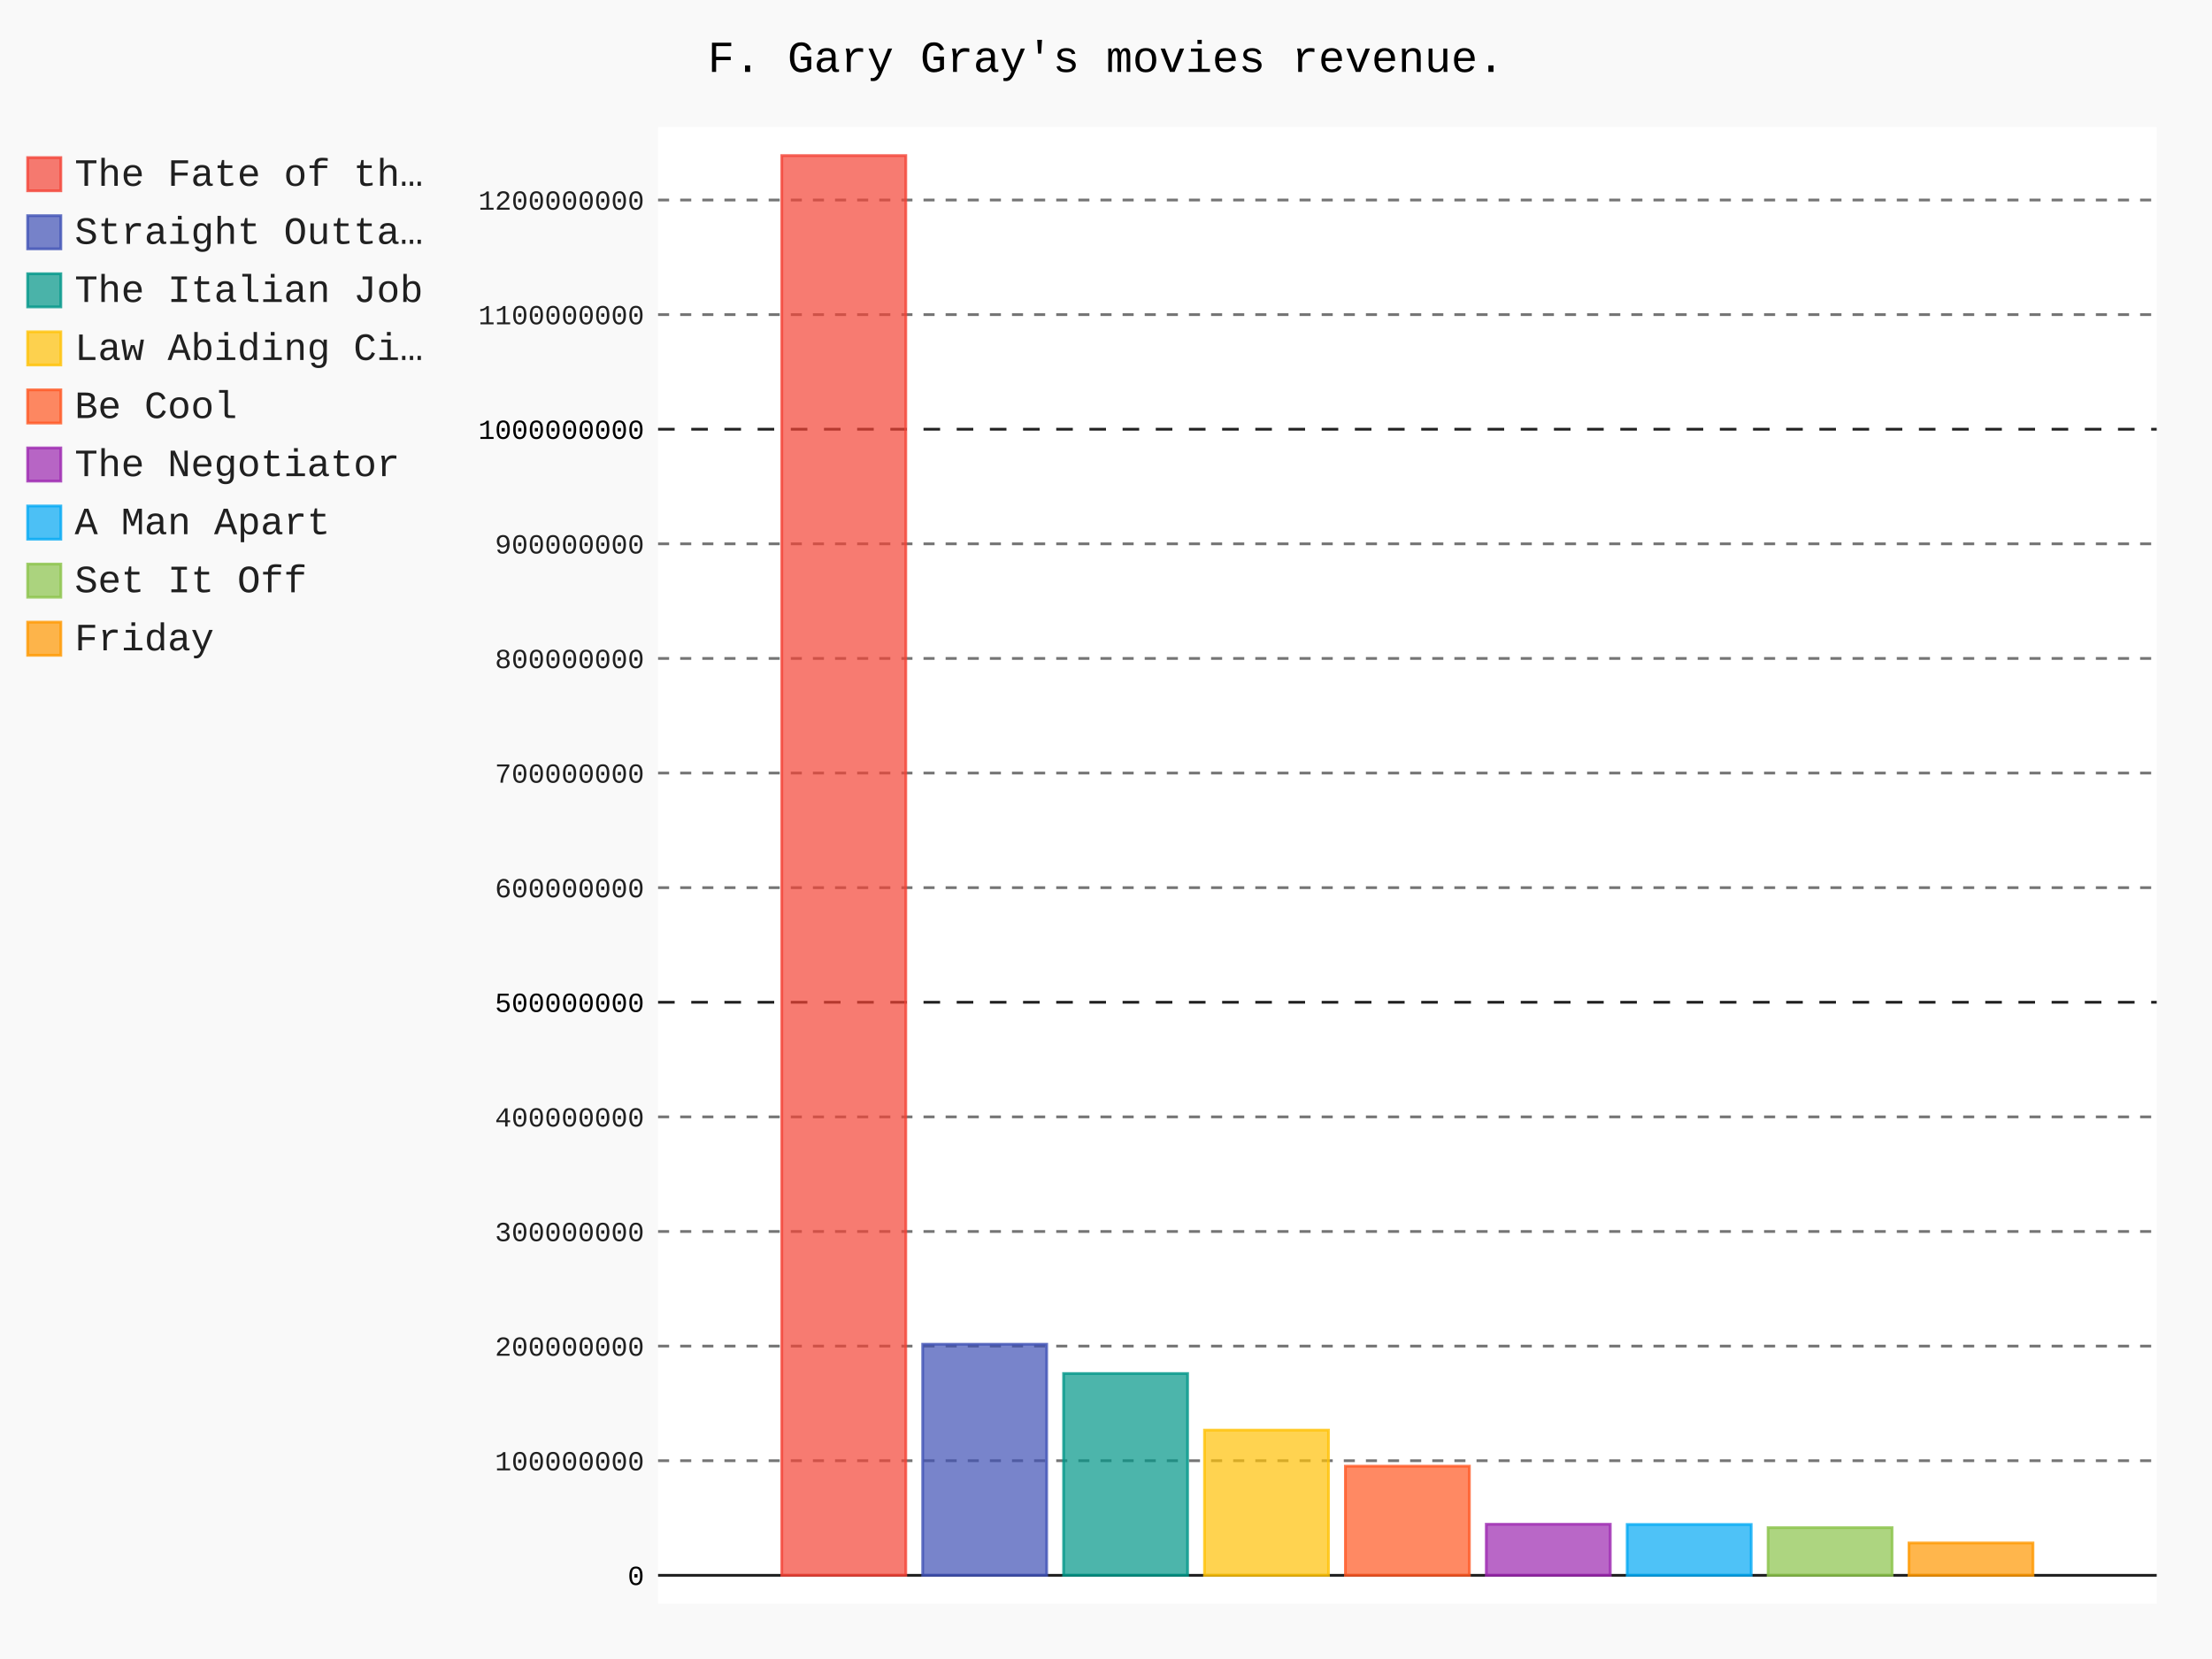
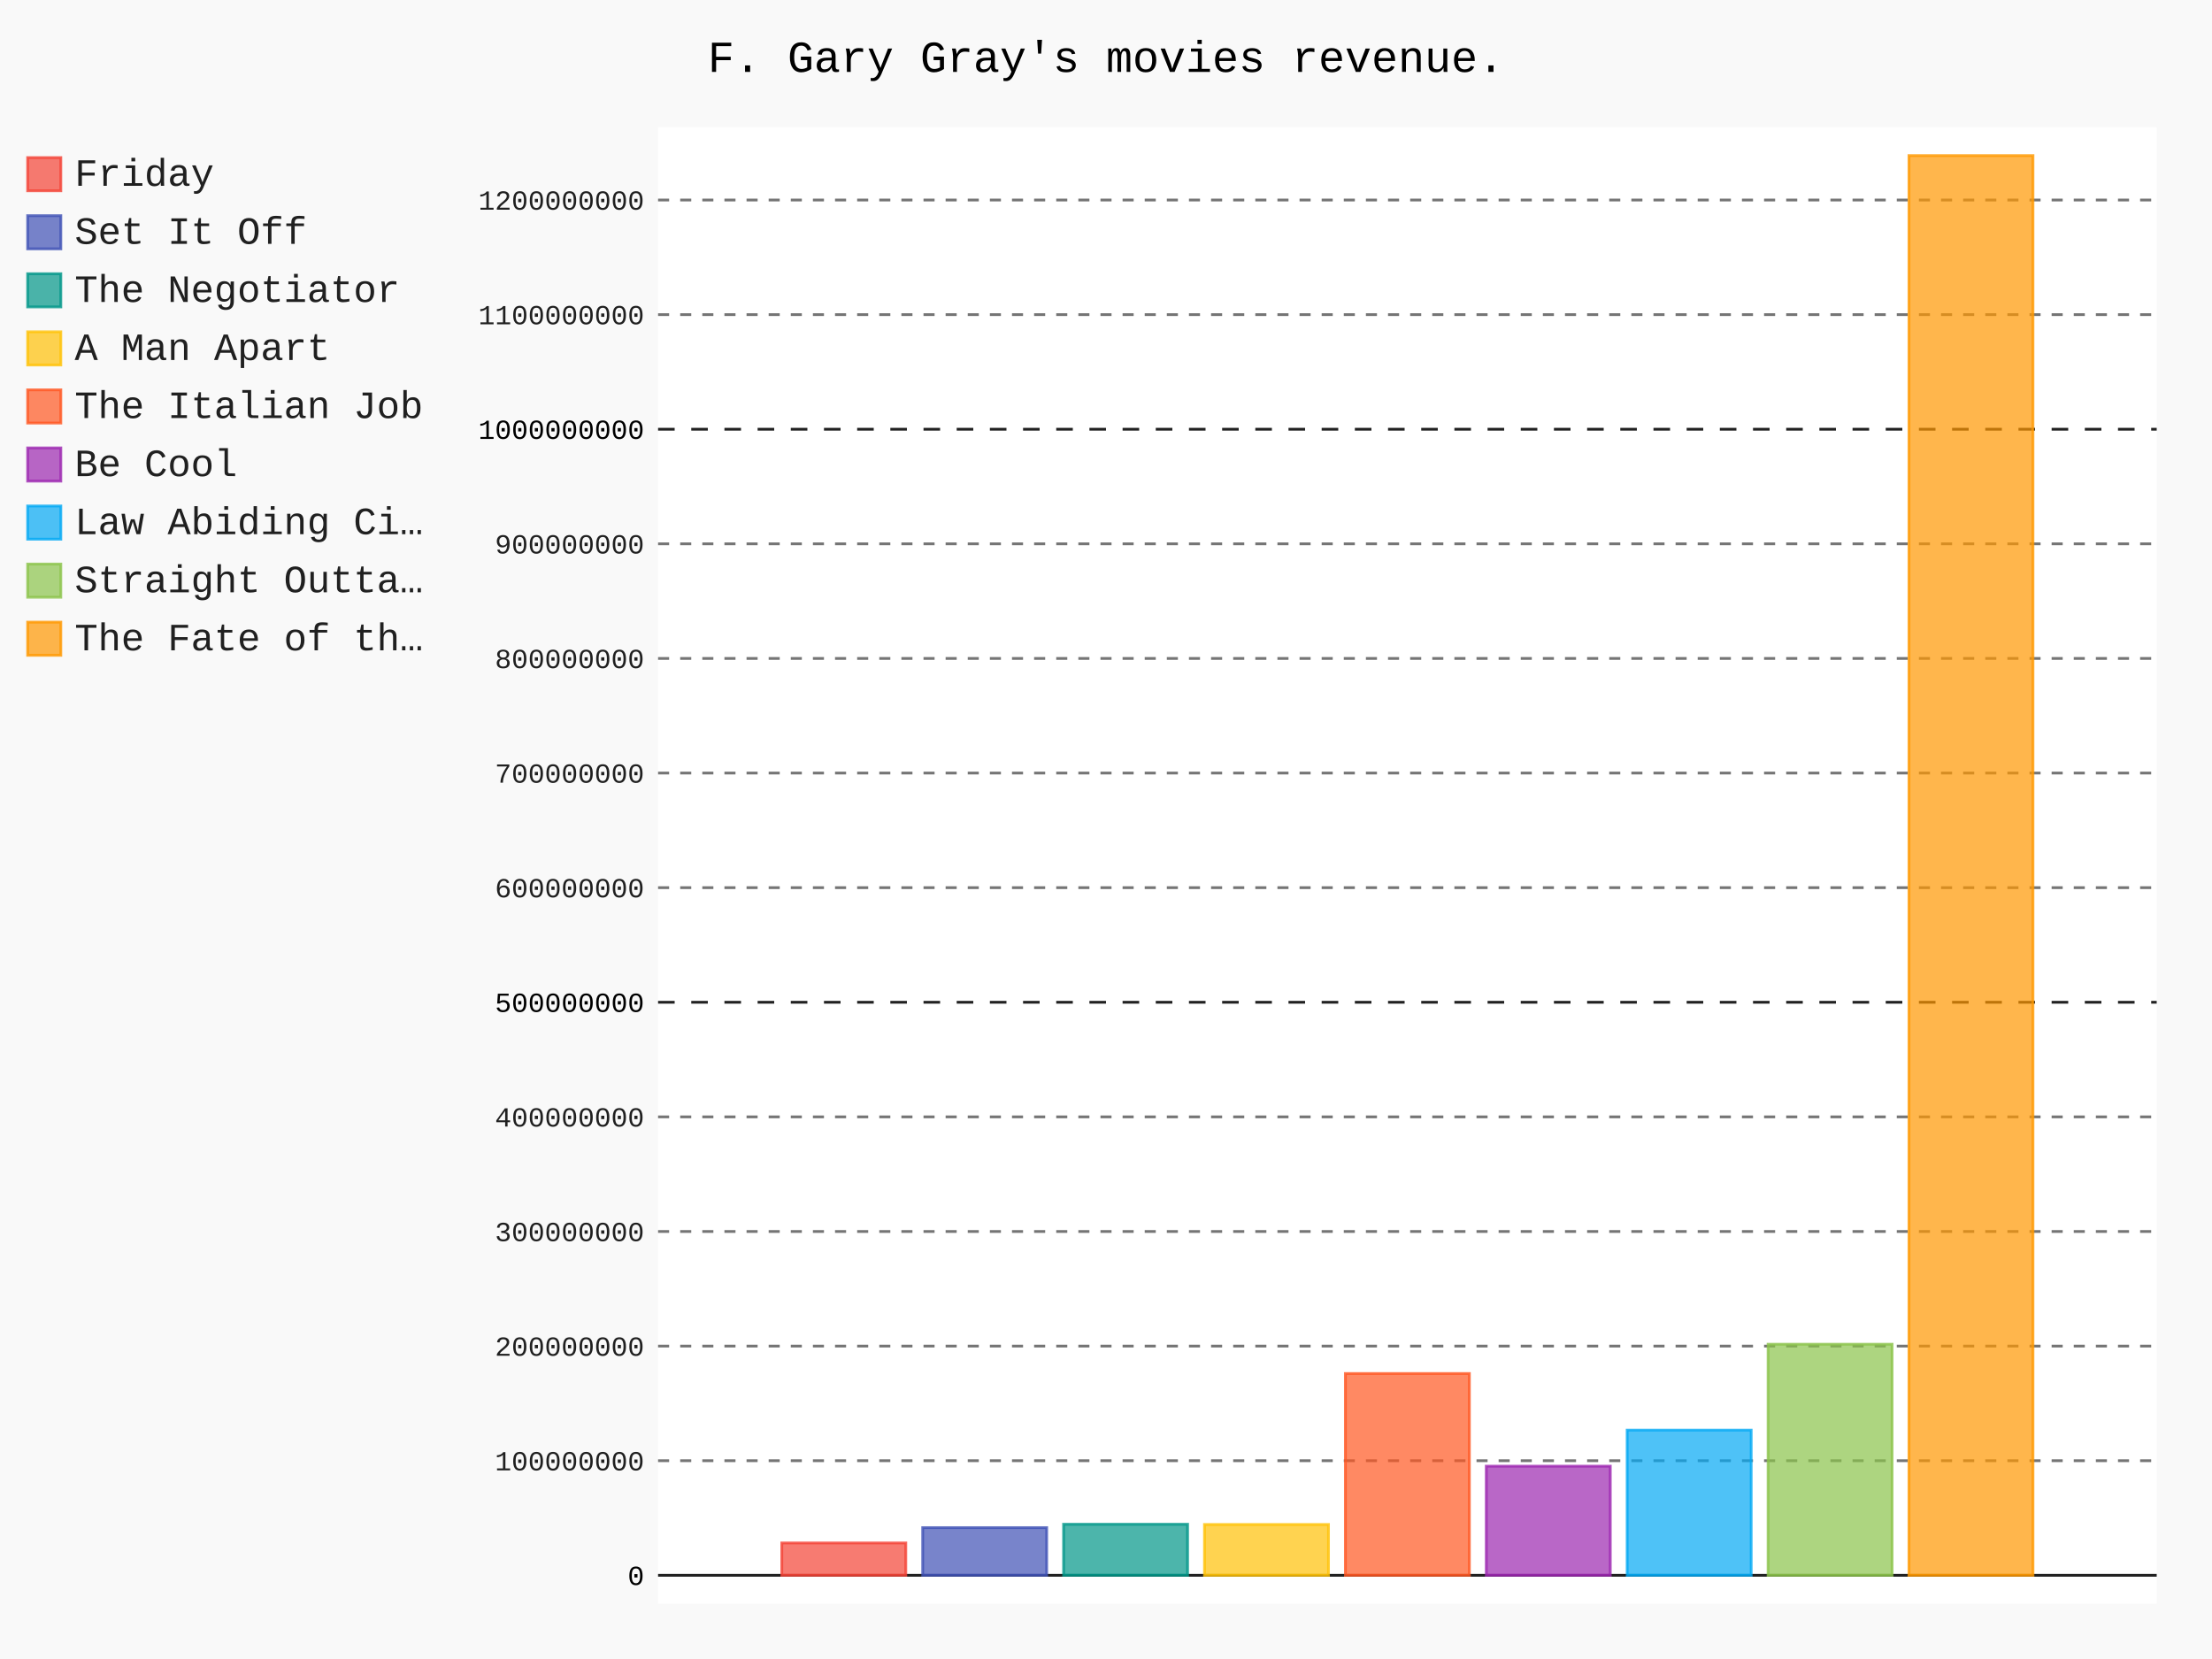
- <svg xmlns="http://www.w3.org/2000/svg" class="pygal-chart" id="chart-535153b0-6e2e-4235-b34b-133628473337" viewBox="0 0 800 600">
+ <svg xmlns="http://www.w3.org/2000/svg" class="pygal-chart" id="chart-dbe1bd88-10dd-419c-98f3-7b6c766fd2cd" viewBox="0 0 800 600">
  <defs>
-     <style type="text/css">#chart-535153b0-6e2e-4235-b34b-133628473337{-webkit-user-select:none;-webkit-font-smoothing:antialiased;font-family:Consolas,"Liberation Mono",Menlo,Courier,monospace}#chart-535153b0-6e2e-4235-b34b-133628473337 .title{font-family:Consolas,"Liberation Mono",Menlo,Courier,monospace;font-size:16px}#chart-535153b0-6e2e-4235-b34b-133628473337 .legends .legend text{font-family:Consolas,"Liberation Mono",Menlo,Courier,monospace;font-size:14px}#chart-535153b0-6e2e-4235-b34b-133628473337 .axis text{font-family:Consolas,"Liberation Mono",Menlo,Courier,monospace;font-size:10px}#chart-535153b0-6e2e-4235-b34b-133628473337 .axis text.major{font-family:Consolas,"Liberation Mono",Menlo,Courier,monospace;font-size:10px}#chart-535153b0-6e2e-4235-b34b-133628473337 .text-overlay text.value{font-family:Consolas,"Liberation Mono",Menlo,Courier,monospace;font-size:16px}#chart-535153b0-6e2e-4235-b34b-133628473337 .text-overlay text.label{font-family:Consolas,"Liberation Mono",Menlo,Courier,monospace;font-size:10px}#chart-535153b0-6e2e-4235-b34b-133628473337 .tooltip{font-family:Consolas,"Liberation Mono",Menlo,Courier,monospace;font-size:14px}#chart-535153b0-6e2e-4235-b34b-133628473337 text.no_data{font-family:Consolas,"Liberation Mono",Menlo,Courier,monospace;font-size:64px}
- #chart-535153b0-6e2e-4235-b34b-133628473337{background-color:rgba(249,249,249,1)}#chart-535153b0-6e2e-4235-b34b-133628473337 path,#chart-535153b0-6e2e-4235-b34b-133628473337 line,#chart-535153b0-6e2e-4235-b34b-133628473337 rect,#chart-535153b0-6e2e-4235-b34b-133628473337 circle{-webkit-transition:150ms;-moz-transition:150ms;transition:150ms}#chart-535153b0-6e2e-4235-b34b-133628473337 .graph &gt; .background{fill:rgba(249,249,249,1)}#chart-535153b0-6e2e-4235-b34b-133628473337 .plot &gt; .background{fill:rgba(255,255,255,1)}#chart-535153b0-6e2e-4235-b34b-133628473337 .graph{fill:rgba(0,0,0,.87)}#chart-535153b0-6e2e-4235-b34b-133628473337 text.no_data{fill:rgba(0,0,0,1)}#chart-535153b0-6e2e-4235-b34b-133628473337 .title{fill:rgba(0,0,0,1)}#chart-535153b0-6e2e-4235-b34b-133628473337 .legends .legend text{fill:rgba(0,0,0,.87)}#chart-535153b0-6e2e-4235-b34b-133628473337 .legends .legend:hover text{fill:rgba(0,0,0,1)}#chart-535153b0-6e2e-4235-b34b-133628473337 .axis .line{stroke:rgba(0,0,0,1)}#chart-535153b0-6e2e-4235-b34b-133628473337 .axis .guide.line{stroke:rgba(0,0,0,.54)}#chart-535153b0-6e2e-4235-b34b-133628473337 .axis .major.line{stroke:rgba(0,0,0,.87)}#chart-535153b0-6e2e-4235-b34b-133628473337 .axis text.major{fill:rgba(0,0,0,1)}#chart-535153b0-6e2e-4235-b34b-133628473337 .axis.y .guides:hover .guide.line,#chart-535153b0-6e2e-4235-b34b-133628473337 .line-graph .axis.x .guides:hover .guide.line,#chart-535153b0-6e2e-4235-b34b-133628473337 .stackedline-graph .axis.x .guides:hover .guide.line,#chart-535153b0-6e2e-4235-b34b-133628473337 .xy-graph .axis.x .guides:hover .guide.line{stroke:rgba(0,0,0,1)}#chart-535153b0-6e2e-4235-b34b-133628473337 .axis .guides:hover text{fill:rgba(0,0,0,1)}#chart-535153b0-6e2e-4235-b34b-133628473337 .reactive{fill-opacity:.7;stroke-opacity:.8}#chart-535153b0-6e2e-4235-b34b-133628473337 .ci{stroke:rgba(0,0,0,.87)}#chart-535153b0-6e2e-4235-b34b-133628473337 .reactive.active,#chart-535153b0-6e2e-4235-b34b-133628473337 .active .reactive{fill-opacity:.8;stroke-opacity:.9;stroke-width:4}#chart-535153b0-6e2e-4235-b34b-133628473337 .ci .reactive.active{stroke-width:1.5}#chart-535153b0-6e2e-4235-b34b-133628473337 .series text{fill:rgba(0,0,0,1)}#chart-535153b0-6e2e-4235-b34b-133628473337 .tooltip rect{fill:rgba(255,255,255,1);stroke:rgba(0,0,0,1);-webkit-transition:opacity 150ms;-moz-transition:opacity 150ms;transition:opacity 150ms}#chart-535153b0-6e2e-4235-b34b-133628473337 .tooltip .label{fill:rgba(0,0,0,.87)}#chart-535153b0-6e2e-4235-b34b-133628473337 .tooltip .label{fill:rgba(0,0,0,.87)}#chart-535153b0-6e2e-4235-b34b-133628473337 .tooltip .legend{font-size:.8em;fill:rgba(0,0,0,.54)}#chart-535153b0-6e2e-4235-b34b-133628473337 .tooltip .x_label{font-size:.6em;fill:rgba(0,0,0,1)}#chart-535153b0-6e2e-4235-b34b-133628473337 .tooltip .xlink{font-size:.5em;text-decoration:underline}#chart-535153b0-6e2e-4235-b34b-133628473337 .tooltip .value{font-size:1.5em}#chart-535153b0-6e2e-4235-b34b-133628473337 .bound{font-size:.5em}#chart-535153b0-6e2e-4235-b34b-133628473337 .max-value{font-size:.75em;fill:rgba(0,0,0,.54)}#chart-535153b0-6e2e-4235-b34b-133628473337 .map-element{fill:rgba(255,255,255,1);stroke:rgba(0,0,0,.54) !important}#chart-535153b0-6e2e-4235-b34b-133628473337 .map-element .reactive{fill-opacity:inherit;stroke-opacity:inherit}#chart-535153b0-6e2e-4235-b34b-133628473337 .color-0,#chart-535153b0-6e2e-4235-b34b-133628473337 .color-0 a:visited{stroke:#F44336;fill:#F44336}#chart-535153b0-6e2e-4235-b34b-133628473337 .color-1,#chart-535153b0-6e2e-4235-b34b-133628473337 .color-1 a:visited{stroke:#3F51B5;fill:#3F51B5}#chart-535153b0-6e2e-4235-b34b-133628473337 .color-2,#chart-535153b0-6e2e-4235-b34b-133628473337 .color-2 a:visited{stroke:#009688;fill:#009688}#chart-535153b0-6e2e-4235-b34b-133628473337 .color-3,#chart-535153b0-6e2e-4235-b34b-133628473337 .color-3 a:visited{stroke:#FFC107;fill:#FFC107}#chart-535153b0-6e2e-4235-b34b-133628473337 .color-4,#chart-535153b0-6e2e-4235-b34b-133628473337 .color-4 a:visited{stroke:#FF5722;fill:#FF5722}#chart-535153b0-6e2e-4235-b34b-133628473337 .color-5,#chart-535153b0-6e2e-4235-b34b-133628473337 .color-5 a:visited{stroke:#9C27B0;fill:#9C27B0}#chart-535153b0-6e2e-4235-b34b-133628473337 .color-6,#chart-535153b0-6e2e-4235-b34b-133628473337 .color-6 a:visited{stroke:#03A9F4;fill:#03A9F4}#chart-535153b0-6e2e-4235-b34b-133628473337 .color-7,#chart-535153b0-6e2e-4235-b34b-133628473337 .color-7 a:visited{stroke:#8BC34A;fill:#8BC34A}#chart-535153b0-6e2e-4235-b34b-133628473337 .color-8,#chart-535153b0-6e2e-4235-b34b-133628473337 .color-8 a:visited{stroke:#FF9800;fill:#FF9800}#chart-535153b0-6e2e-4235-b34b-133628473337 .text-overlay .color-0 text{fill:black}#chart-535153b0-6e2e-4235-b34b-133628473337 .text-overlay .color-1 text{fill:black}#chart-535153b0-6e2e-4235-b34b-133628473337 .text-overlay .color-2 text{fill:black}#chart-535153b0-6e2e-4235-b34b-133628473337 .text-overlay .color-3 text{fill:black}#chart-535153b0-6e2e-4235-b34b-133628473337 .text-overlay .color-4 text{fill:black}#chart-535153b0-6e2e-4235-b34b-133628473337 .text-overlay .color-5 text{fill:black}#chart-535153b0-6e2e-4235-b34b-133628473337 .text-overlay .color-6 text{fill:black}#chart-535153b0-6e2e-4235-b34b-133628473337 .text-overlay .color-7 text{fill:black}#chart-535153b0-6e2e-4235-b34b-133628473337 .text-overlay .color-8 text{fill:black}
- #chart-535153b0-6e2e-4235-b34b-133628473337 text.no_data{text-anchor:middle}#chart-535153b0-6e2e-4235-b34b-133628473337 .guide.line{fill:none}#chart-535153b0-6e2e-4235-b34b-133628473337 .centered{text-anchor:middle}#chart-535153b0-6e2e-4235-b34b-133628473337 .title{text-anchor:middle}#chart-535153b0-6e2e-4235-b34b-133628473337 .legends .legend text{fill-opacity:1}#chart-535153b0-6e2e-4235-b34b-133628473337 .axis.x text{text-anchor:middle}#chart-535153b0-6e2e-4235-b34b-133628473337 .axis.x:not(.web) text[transform]{text-anchor:start}#chart-535153b0-6e2e-4235-b34b-133628473337 .axis.x:not(.web) text[transform].backwards{text-anchor:end}#chart-535153b0-6e2e-4235-b34b-133628473337 .axis.y text{text-anchor:end}#chart-535153b0-6e2e-4235-b34b-133628473337 .axis.y text[transform].backwards{text-anchor:start}#chart-535153b0-6e2e-4235-b34b-133628473337 .axis.y2 text{text-anchor:start}#chart-535153b0-6e2e-4235-b34b-133628473337 .axis.y2 text[transform].backwards{text-anchor:end}#chart-535153b0-6e2e-4235-b34b-133628473337 .axis .guide.line{stroke-dasharray:4,4}#chart-535153b0-6e2e-4235-b34b-133628473337 .axis .major.guide.line{stroke-dasharray:6,6}#chart-535153b0-6e2e-4235-b34b-133628473337 .horizontal .axis.y .guide.line,#chart-535153b0-6e2e-4235-b34b-133628473337 .horizontal .axis.y2 .guide.line,#chart-535153b0-6e2e-4235-b34b-133628473337 .vertical .axis.x .guide.line{opacity:0}#chart-535153b0-6e2e-4235-b34b-133628473337 .horizontal .axis.always_show .guide.line,#chart-535153b0-6e2e-4235-b34b-133628473337 .vertical .axis.always_show .guide.line{opacity:1 !important}#chart-535153b0-6e2e-4235-b34b-133628473337 .axis.y .guides:hover .guide.line,#chart-535153b0-6e2e-4235-b34b-133628473337 .axis.y2 .guides:hover .guide.line,#chart-535153b0-6e2e-4235-b34b-133628473337 .axis.x .guides:hover .guide.line{opacity:1}#chart-535153b0-6e2e-4235-b34b-133628473337 .axis .guides:hover text{opacity:1}#chart-535153b0-6e2e-4235-b34b-133628473337 .nofill{fill:none}#chart-535153b0-6e2e-4235-b34b-133628473337 .subtle-fill{fill-opacity:.2}#chart-535153b0-6e2e-4235-b34b-133628473337 .dot{stroke-width:1px;fill-opacity:1}#chart-535153b0-6e2e-4235-b34b-133628473337 .dot.active{stroke-width:5px}#chart-535153b0-6e2e-4235-b34b-133628473337 .dot.negative{fill:transparent}#chart-535153b0-6e2e-4235-b34b-133628473337 text,#chart-535153b0-6e2e-4235-b34b-133628473337 tspan{stroke:none !important}#chart-535153b0-6e2e-4235-b34b-133628473337 .series text.active{opacity:1}#chart-535153b0-6e2e-4235-b34b-133628473337 .tooltip rect{fill-opacity:.95;stroke-width:.5}#chart-535153b0-6e2e-4235-b34b-133628473337 .tooltip text{fill-opacity:1}#chart-535153b0-6e2e-4235-b34b-133628473337 .showable{visibility:hidden}#chart-535153b0-6e2e-4235-b34b-133628473337 .showable.shown{visibility:visible}#chart-535153b0-6e2e-4235-b34b-133628473337 .gauge-background{fill:rgba(229,229,229,1);stroke:none}#chart-535153b0-6e2e-4235-b34b-133628473337 .bg-lines{stroke:rgba(249,249,249,1);stroke-width:2px}</style>
+     <style type="text/css">#chart-dbe1bd88-10dd-419c-98f3-7b6c766fd2cd{-webkit-user-select:none;-webkit-font-smoothing:antialiased;font-family:Consolas,"Liberation Mono",Menlo,Courier,monospace}#chart-dbe1bd88-10dd-419c-98f3-7b6c766fd2cd .title{font-family:Consolas,"Liberation Mono",Menlo,Courier,monospace;font-size:16px}#chart-dbe1bd88-10dd-419c-98f3-7b6c766fd2cd .legends .legend text{font-family:Consolas,"Liberation Mono",Menlo,Courier,monospace;font-size:14px}#chart-dbe1bd88-10dd-419c-98f3-7b6c766fd2cd .axis text{font-family:Consolas,"Liberation Mono",Menlo,Courier,monospace;font-size:10px}#chart-dbe1bd88-10dd-419c-98f3-7b6c766fd2cd .axis text.major{font-family:Consolas,"Liberation Mono",Menlo,Courier,monospace;font-size:10px}#chart-dbe1bd88-10dd-419c-98f3-7b6c766fd2cd .text-overlay text.value{font-family:Consolas,"Liberation Mono",Menlo,Courier,monospace;font-size:16px}#chart-dbe1bd88-10dd-419c-98f3-7b6c766fd2cd .text-overlay text.label{font-family:Consolas,"Liberation Mono",Menlo,Courier,monospace;font-size:10px}#chart-dbe1bd88-10dd-419c-98f3-7b6c766fd2cd .tooltip{font-family:Consolas,"Liberation Mono",Menlo,Courier,monospace;font-size:14px}#chart-dbe1bd88-10dd-419c-98f3-7b6c766fd2cd text.no_data{font-family:Consolas,"Liberation Mono",Menlo,Courier,monospace;font-size:64px}
+ #chart-dbe1bd88-10dd-419c-98f3-7b6c766fd2cd{background-color:rgba(249,249,249,1)}#chart-dbe1bd88-10dd-419c-98f3-7b6c766fd2cd path,#chart-dbe1bd88-10dd-419c-98f3-7b6c766fd2cd line,#chart-dbe1bd88-10dd-419c-98f3-7b6c766fd2cd rect,#chart-dbe1bd88-10dd-419c-98f3-7b6c766fd2cd circle{-webkit-transition:150ms;-moz-transition:150ms;transition:150ms}#chart-dbe1bd88-10dd-419c-98f3-7b6c766fd2cd .graph &gt; .background{fill:rgba(249,249,249,1)}#chart-dbe1bd88-10dd-419c-98f3-7b6c766fd2cd .plot &gt; .background{fill:rgba(255,255,255,1)}#chart-dbe1bd88-10dd-419c-98f3-7b6c766fd2cd .graph{fill:rgba(0,0,0,.87)}#chart-dbe1bd88-10dd-419c-98f3-7b6c766fd2cd text.no_data{fill:rgba(0,0,0,1)}#chart-dbe1bd88-10dd-419c-98f3-7b6c766fd2cd .title{fill:rgba(0,0,0,1)}#chart-dbe1bd88-10dd-419c-98f3-7b6c766fd2cd .legends .legend text{fill:rgba(0,0,0,.87)}#chart-dbe1bd88-10dd-419c-98f3-7b6c766fd2cd .legends .legend:hover text{fill:rgba(0,0,0,1)}#chart-dbe1bd88-10dd-419c-98f3-7b6c766fd2cd .axis .line{stroke:rgba(0,0,0,1)}#chart-dbe1bd88-10dd-419c-98f3-7b6c766fd2cd .axis .guide.line{stroke:rgba(0,0,0,.54)}#chart-dbe1bd88-10dd-419c-98f3-7b6c766fd2cd .axis .major.line{stroke:rgba(0,0,0,.87)}#chart-dbe1bd88-10dd-419c-98f3-7b6c766fd2cd .axis text.major{fill:rgba(0,0,0,1)}#chart-dbe1bd88-10dd-419c-98f3-7b6c766fd2cd .axis.y .guides:hover .guide.line,#chart-dbe1bd88-10dd-419c-98f3-7b6c766fd2cd .line-graph .axis.x .guides:hover .guide.line,#chart-dbe1bd88-10dd-419c-98f3-7b6c766fd2cd .stackedline-graph .axis.x .guides:hover .guide.line,#chart-dbe1bd88-10dd-419c-98f3-7b6c766fd2cd .xy-graph .axis.x .guides:hover .guide.line{stroke:rgba(0,0,0,1)}#chart-dbe1bd88-10dd-419c-98f3-7b6c766fd2cd .axis .guides:hover text{fill:rgba(0,0,0,1)}#chart-dbe1bd88-10dd-419c-98f3-7b6c766fd2cd .reactive{fill-opacity:.7;stroke-opacity:.8}#chart-dbe1bd88-10dd-419c-98f3-7b6c766fd2cd .ci{stroke:rgba(0,0,0,.87)}#chart-dbe1bd88-10dd-419c-98f3-7b6c766fd2cd .reactive.active,#chart-dbe1bd88-10dd-419c-98f3-7b6c766fd2cd .active .reactive{fill-opacity:.8;stroke-opacity:.9;stroke-width:4}#chart-dbe1bd88-10dd-419c-98f3-7b6c766fd2cd .ci .reactive.active{stroke-width:1.5}#chart-dbe1bd88-10dd-419c-98f3-7b6c766fd2cd .series text{fill:rgba(0,0,0,1)}#chart-dbe1bd88-10dd-419c-98f3-7b6c766fd2cd .tooltip rect{fill:rgba(255,255,255,1);stroke:rgba(0,0,0,1);-webkit-transition:opacity 150ms;-moz-transition:opacity 150ms;transition:opacity 150ms}#chart-dbe1bd88-10dd-419c-98f3-7b6c766fd2cd .tooltip .label{fill:rgba(0,0,0,.87)}#chart-dbe1bd88-10dd-419c-98f3-7b6c766fd2cd .tooltip .label{fill:rgba(0,0,0,.87)}#chart-dbe1bd88-10dd-419c-98f3-7b6c766fd2cd .tooltip .legend{font-size:.8em;fill:rgba(0,0,0,.54)}#chart-dbe1bd88-10dd-419c-98f3-7b6c766fd2cd .tooltip .x_label{font-size:.6em;fill:rgba(0,0,0,1)}#chart-dbe1bd88-10dd-419c-98f3-7b6c766fd2cd .tooltip .xlink{font-size:.5em;text-decoration:underline}#chart-dbe1bd88-10dd-419c-98f3-7b6c766fd2cd .tooltip .value{font-size:1.5em}#chart-dbe1bd88-10dd-419c-98f3-7b6c766fd2cd .bound{font-size:.5em}#chart-dbe1bd88-10dd-419c-98f3-7b6c766fd2cd .max-value{font-size:.75em;fill:rgba(0,0,0,.54)}#chart-dbe1bd88-10dd-419c-98f3-7b6c766fd2cd .map-element{fill:rgba(255,255,255,1);stroke:rgba(0,0,0,.54) !important}#chart-dbe1bd88-10dd-419c-98f3-7b6c766fd2cd .map-element .reactive{fill-opacity:inherit;stroke-opacity:inherit}#chart-dbe1bd88-10dd-419c-98f3-7b6c766fd2cd .color-0,#chart-dbe1bd88-10dd-419c-98f3-7b6c766fd2cd .color-0 a:visited{stroke:#F44336;fill:#F44336}#chart-dbe1bd88-10dd-419c-98f3-7b6c766fd2cd .color-1,#chart-dbe1bd88-10dd-419c-98f3-7b6c766fd2cd .color-1 a:visited{stroke:#3F51B5;fill:#3F51B5}#chart-dbe1bd88-10dd-419c-98f3-7b6c766fd2cd .color-2,#chart-dbe1bd88-10dd-419c-98f3-7b6c766fd2cd .color-2 a:visited{stroke:#009688;fill:#009688}#chart-dbe1bd88-10dd-419c-98f3-7b6c766fd2cd .color-3,#chart-dbe1bd88-10dd-419c-98f3-7b6c766fd2cd .color-3 a:visited{stroke:#FFC107;fill:#FFC107}#chart-dbe1bd88-10dd-419c-98f3-7b6c766fd2cd .color-4,#chart-dbe1bd88-10dd-419c-98f3-7b6c766fd2cd .color-4 a:visited{stroke:#FF5722;fill:#FF5722}#chart-dbe1bd88-10dd-419c-98f3-7b6c766fd2cd .color-5,#chart-dbe1bd88-10dd-419c-98f3-7b6c766fd2cd .color-5 a:visited{stroke:#9C27B0;fill:#9C27B0}#chart-dbe1bd88-10dd-419c-98f3-7b6c766fd2cd .color-6,#chart-dbe1bd88-10dd-419c-98f3-7b6c766fd2cd .color-6 a:visited{stroke:#03A9F4;fill:#03A9F4}#chart-dbe1bd88-10dd-419c-98f3-7b6c766fd2cd .color-7,#chart-dbe1bd88-10dd-419c-98f3-7b6c766fd2cd .color-7 a:visited{stroke:#8BC34A;fill:#8BC34A}#chart-dbe1bd88-10dd-419c-98f3-7b6c766fd2cd .color-8,#chart-dbe1bd88-10dd-419c-98f3-7b6c766fd2cd .color-8 a:visited{stroke:#FF9800;fill:#FF9800}#chart-dbe1bd88-10dd-419c-98f3-7b6c766fd2cd .text-overlay .color-0 text{fill:black}#chart-dbe1bd88-10dd-419c-98f3-7b6c766fd2cd .text-overlay .color-1 text{fill:black}#chart-dbe1bd88-10dd-419c-98f3-7b6c766fd2cd .text-overlay .color-2 text{fill:black}#chart-dbe1bd88-10dd-419c-98f3-7b6c766fd2cd .text-overlay .color-3 text{fill:black}#chart-dbe1bd88-10dd-419c-98f3-7b6c766fd2cd .text-overlay .color-4 text{fill:black}#chart-dbe1bd88-10dd-419c-98f3-7b6c766fd2cd .text-overlay .color-5 text{fill:black}#chart-dbe1bd88-10dd-419c-98f3-7b6c766fd2cd .text-overlay .color-6 text{fill:black}#chart-dbe1bd88-10dd-419c-98f3-7b6c766fd2cd .text-overlay .color-7 text{fill:black}#chart-dbe1bd88-10dd-419c-98f3-7b6c766fd2cd .text-overlay .color-8 text{fill:black}
+ #chart-dbe1bd88-10dd-419c-98f3-7b6c766fd2cd text.no_data{text-anchor:middle}#chart-dbe1bd88-10dd-419c-98f3-7b6c766fd2cd .guide.line{fill:none}#chart-dbe1bd88-10dd-419c-98f3-7b6c766fd2cd .centered{text-anchor:middle}#chart-dbe1bd88-10dd-419c-98f3-7b6c766fd2cd .title{text-anchor:middle}#chart-dbe1bd88-10dd-419c-98f3-7b6c766fd2cd .legends .legend text{fill-opacity:1}#chart-dbe1bd88-10dd-419c-98f3-7b6c766fd2cd .axis.x text{text-anchor:middle}#chart-dbe1bd88-10dd-419c-98f3-7b6c766fd2cd .axis.x:not(.web) text[transform]{text-anchor:start}#chart-dbe1bd88-10dd-419c-98f3-7b6c766fd2cd .axis.x:not(.web) text[transform].backwards{text-anchor:end}#chart-dbe1bd88-10dd-419c-98f3-7b6c766fd2cd .axis.y text{text-anchor:end}#chart-dbe1bd88-10dd-419c-98f3-7b6c766fd2cd .axis.y text[transform].backwards{text-anchor:start}#chart-dbe1bd88-10dd-419c-98f3-7b6c766fd2cd .axis.y2 text{text-anchor:start}#chart-dbe1bd88-10dd-419c-98f3-7b6c766fd2cd .axis.y2 text[transform].backwards{text-anchor:end}#chart-dbe1bd88-10dd-419c-98f3-7b6c766fd2cd .axis .guide.line{stroke-dasharray:4,4}#chart-dbe1bd88-10dd-419c-98f3-7b6c766fd2cd .axis .major.guide.line{stroke-dasharray:6,6}#chart-dbe1bd88-10dd-419c-98f3-7b6c766fd2cd .horizontal .axis.y .guide.line,#chart-dbe1bd88-10dd-419c-98f3-7b6c766fd2cd .horizontal .axis.y2 .guide.line,#chart-dbe1bd88-10dd-419c-98f3-7b6c766fd2cd .vertical .axis.x .guide.line{opacity:0}#chart-dbe1bd88-10dd-419c-98f3-7b6c766fd2cd .horizontal .axis.always_show .guide.line,#chart-dbe1bd88-10dd-419c-98f3-7b6c766fd2cd .vertical .axis.always_show .guide.line{opacity:1 !important}#chart-dbe1bd88-10dd-419c-98f3-7b6c766fd2cd .axis.y .guides:hover .guide.line,#chart-dbe1bd88-10dd-419c-98f3-7b6c766fd2cd .axis.y2 .guides:hover .guide.line,#chart-dbe1bd88-10dd-419c-98f3-7b6c766fd2cd .axis.x .guides:hover .guide.line{opacity:1}#chart-dbe1bd88-10dd-419c-98f3-7b6c766fd2cd .axis .guides:hover text{opacity:1}#chart-dbe1bd88-10dd-419c-98f3-7b6c766fd2cd .nofill{fill:none}#chart-dbe1bd88-10dd-419c-98f3-7b6c766fd2cd .subtle-fill{fill-opacity:.2}#chart-dbe1bd88-10dd-419c-98f3-7b6c766fd2cd .dot{stroke-width:1px;fill-opacity:1}#chart-dbe1bd88-10dd-419c-98f3-7b6c766fd2cd .dot.active{stroke-width:5px}#chart-dbe1bd88-10dd-419c-98f3-7b6c766fd2cd .dot.negative{fill:transparent}#chart-dbe1bd88-10dd-419c-98f3-7b6c766fd2cd text,#chart-dbe1bd88-10dd-419c-98f3-7b6c766fd2cd tspan{stroke:none !important}#chart-dbe1bd88-10dd-419c-98f3-7b6c766fd2cd .series text.active{opacity:1}#chart-dbe1bd88-10dd-419c-98f3-7b6c766fd2cd .tooltip rect{fill-opacity:.95;stroke-width:.5}#chart-dbe1bd88-10dd-419c-98f3-7b6c766fd2cd .tooltip text{fill-opacity:1}#chart-dbe1bd88-10dd-419c-98f3-7b6c766fd2cd .showable{visibility:hidden}#chart-dbe1bd88-10dd-419c-98f3-7b6c766fd2cd .showable.shown{visibility:visible}#chart-dbe1bd88-10dd-419c-98f3-7b6c766fd2cd .gauge-background{fill:rgba(229,229,229,1);stroke:none}#chart-dbe1bd88-10dd-419c-98f3-7b6c766fd2cd .bg-lines{stroke:rgba(249,249,249,1);stroke-width:2px}</style>
  </defs>
  <g class="graph bar-graph vertical">
    <rect class="background" height="600" width="800" x="0" y="0" />
    <g class="plot" transform="translate(238, 46)">
      <rect class="background" height="534" width="542.0" x="0" y="0" />
      <g class="axis y always_show">
        <g class="guides">
          <path class="axis major line" d="M0 523.731 h542" />
          <text class="major" x="-5" y="527.231">0</text>
        </g>
        <g class="guides">
          <path class="guide line" d="M0 482.281 h542" />
          <text class="" x="-5" y="485.781">100000000</text>
        </g>
        <g class="guides">
          <path class="guide line" d="M0 440.832 h542" />
          <text class="" x="-5" y="444.332">200000000</text>
        </g>
        <g class="guides">
          <path class="guide line" d="M0 399.382 h542" />
          <text class="" x="-5" y="402.882">300000000</text>
        </g>
        <g class="guides">
          <path class="guide line" d="M0 357.933 h542" />
          <text class="" x="-5" y="361.433">400000000</text>
        </g>
        <g class="guides">
          <path class="major guide line" d="M0 316.483 h542" />
          <text class="major" x="-5" y="319.983">500000000</text>
        </g>
        <g class="guides">
          <path class="guide line" d="M0 275.034 h542" />
          <text class="" x="-5" y="278.534">600000000</text>
        </g>
        <g class="guides">
          <path class="guide line" d="M0 233.584 h542" />
          <text class="" x="-5" y="237.084">700000000</text>
        </g>
        <g class="guides">
          <path class="guide line" d="M0 192.135 h542" />
          <text class="" x="-5" y="195.635">800000000</text>
        </g>
        <g class="guides">
          <path class="guide line" d="M0 150.685 h542" />
          <text class="" x="-5" y="154.185">900000000</text>
        </g>
        <g class="guides">
          <path class="major guide line" d="M0 109.236 h542" />
          <text class="major" x="-5" y="112.736">1000000000</text>
        </g>
        <g class="guides">
          <path class="guide line" d="M0 67.787 h542" />
          <text class="" x="-5" y="71.287">1100000000</text>
        </g>
        <g class="guides">
          <path class="guide line" d="M0 26.337 h542" />
          <text class="" x="-5" y="29.837">1200000000</text>
        </g>
      </g>
      <g class="series serie-0 color-0">
        <g class="bars">
          <g class="bar">
-             <rect class="rect reactive tooltip-trigger" height="513.462" rx="0" ry="0" width="44.842" x="44.75" y="10.269" />
+             <rect class="rect reactive tooltip-trigger" height="11.695" rx="0" ry="0" width="44.842" x="44.75" y="512.035" />
          </g>
        </g>
      </g>
      <g class="series serie-1 color-1">
        <g class="bars">
          <g class="bar">
-             <rect class="rect reactive tooltip-trigger" height="83.577" rx="0" ry="0" width="44.842" x="95.707" y="440.154" />
+             <rect class="rect reactive tooltip-trigger" height="17.239" rx="0" ry="0" width="44.842" x="95.707" y="506.492" />
          </g>
        </g>
      </g>
      <g class="series serie-2 color-2">
        <g class="bars">
          <g class="bar">
-             <rect class="rect reactive tooltip-trigger" height="72.98" rx="0" ry="0" width="44.842" x="146.664" y="450.751" />
+             <rect class="rect reactive tooltip-trigger" height="18.465" rx="0" ry="0" width="44.842" x="146.664" y="505.266" />
          </g>
        </g>
      </g>
      <g class="series serie-3 color-3">
        <g class="bars">
          <g class="bar">
-             <rect class="rect reactive tooltip-trigger" height="52.513" rx="0" ry="0" width="44.842" x="197.622" y="471.218" />
+             <rect class="rect reactive tooltip-trigger" height="18.383" rx="0" ry="0" width="44.842" x="197.622" y="505.348" />
          </g>
        </g>
      </g>
      <g class="series serie-4 color-4">
        <g class="bars">
          <g class="bar">
-             <rect class="rect reactive tooltip-trigger" height="39.471" rx="0" ry="0" width="44.842" x="248.579" y="484.26" />
+             <rect class="rect reactive tooltip-trigger" height="72.98" rx="0" ry="0" width="44.842" x="248.579" y="450.751" />
          </g>
        </g>
      </g>
      <g class="series serie-5 color-5">
        <g class="bars">
          <g class="bar">
-             <rect class="rect reactive tooltip-trigger" height="18.465" rx="0" ry="0" width="44.842" x="299.536" y="505.266" />
+             <rect class="rect reactive tooltip-trigger" height="39.471" rx="0" ry="0" width="44.842" x="299.536" y="484.26" />
          </g>
        </g>
      </g>
      <g class="series serie-6 color-6">
        <g class="bars">
          <g class="bar">
-             <rect class="rect reactive tooltip-trigger" height="18.383" rx="0" ry="0" width="44.842" x="350.493" y="505.348" />
+             <rect class="rect reactive tooltip-trigger" height="52.513" rx="0" ry="0" width="44.842" x="350.493" y="471.218" />
          </g>
        </g>
      </g>
      <g class="series serie-7 color-7">
        <g class="bars">
          <g class="bar">
-             <rect class="rect reactive tooltip-trigger" height="17.239" rx="0" ry="0" width="44.842" x="401.451" y="506.492" />
+             <rect class="rect reactive tooltip-trigger" height="83.577" rx="0" ry="0" width="44.842" x="401.451" y="440.154" />
          </g>
        </g>
      </g>
      <g class="series serie-8 color-8">
        <g class="bars">
          <g class="bar">
-             <rect class="rect reactive tooltip-trigger" height="11.695" rx="0" ry="0" width="44.842" x="452.408" y="512.035" />
+             <rect class="rect reactive tooltip-trigger" height="513.462" rx="0" ry="0" width="44.842" x="452.408" y="10.269" />
          </g>
        </g>
      </g>
    </g>
    <g class="titles">
      <text class="title plot_title" x="400.0" y="26">F. Gary Gray's movies revenue.</text>
    </g>
    <g class="plot overlay" transform="translate(238, 46)">
      <g class="series serie-0 color-0" />
      <g class="series serie-1 color-1" />
      <g class="series serie-2 color-2" />
      <g class="series serie-3 color-3" />
      <g class="series serie-4 color-4" />
      <g class="series serie-5 color-5" />
      <g class="series serie-6 color-6" />
      <g class="series serie-7 color-7" />
      <g class="series serie-8 color-8" />
    </g>
    <g class="plot text-overlay" transform="translate(238, 46)">
      <g class="series serie-0 color-0" />
      <g class="series serie-1 color-1" />
      <g class="series serie-2 color-2" />
      <g class="series serie-3 color-3" />
      <g class="series serie-4 color-4" />
      <g class="series serie-5 color-5" />
      <g class="series serie-6 color-6" />
      <g class="series serie-7 color-7" />
      <g class="series serie-8 color-8" />
    </g>
    <g class="plot tooltip-overlay" transform="translate(238, 46)">
      <g class="tooltip" style="opacity: 0" transform="translate(0 0)">
        <rect class="tooltip-box" height="0" rx="0" ry="0" width="0" />
        <g class="text" />
      </g>
    </g>
    <g class="legends" transform="translate(10, 56)">
      <g class="legend reactive activate-serie" id="activate-serie-0">
        <rect class="color-0 reactive" height="12" width="12" x="0.0" y="1.0" />
-         <text x="17.0" y="11.2">The Fate of th…</text>
+         <text x="17.0" y="11.2">Friday</text>
      </g>
      <g class="legend reactive activate-serie" id="activate-serie-1">
        <rect class="color-1 reactive" height="12" width="12" x="0.0" y="22.0" />
-         <text x="17.0" y="32.2">Straight Outta…</text>
+         <text x="17.0" y="32.2">Set It Off</text>
      </g>
      <g class="legend reactive activate-serie" id="activate-serie-2">
        <rect class="color-2 reactive" height="12" width="12" x="0.0" y="43.0" />
-         <text x="17.0" y="53.2">The Italian Job</text>
+         <text x="17.0" y="53.2">The Negotiator</text>
      </g>
      <g class="legend reactive activate-serie" id="activate-serie-3">
        <rect class="color-3 reactive" height="12" width="12" x="0.0" y="64.0" />
-         <text x="17.0" y="74.2">Law Abiding Ci…</text>
+         <text x="17.0" y="74.2">A Man Apart</text>
      </g>
      <g class="legend reactive activate-serie" id="activate-serie-4">
        <rect class="color-4 reactive" height="12" width="12" x="0.0" y="85.0" />
-         <text x="17.0" y="95.2">Be Cool</text>
+         <text x="17.0" y="95.2">The Italian Job</text>
      </g>
      <g class="legend reactive activate-serie" id="activate-serie-5">
        <rect class="color-5 reactive" height="12" width="12" x="0.0" y="106.0" />
-         <text x="17.0" y="116.2">The Negotiator</text>
+         <text x="17.0" y="116.2">Be Cool</text>
      </g>
      <g class="legend reactive activate-serie" id="activate-serie-6">
        <rect class="color-6 reactive" height="12" width="12" x="0.0" y="127.0" />
-         <text x="17.0" y="137.2">A Man Apart</text>
+         <text x="17.0" y="137.2">Law Abiding Ci…</text>
      </g>
      <g class="legend reactive activate-serie" id="activate-serie-7">
        <rect class="color-7 reactive" height="12" width="12" x="0.0" y="148.0" />
-         <text x="17.0" y="158.2">Set It Off</text>
+         <text x="17.0" y="158.2">Straight Outta…</text>
      </g>
      <g class="legend reactive activate-serie" id="activate-serie-8">
        <rect class="color-8 reactive" height="12" width="12" x="0.0" y="169.0" />
-         <text x="17.0" y="179.2">Friday</text>
+         <text x="17.0" y="179.2">The Fate of th…</text>
      </g>
    </g>
    <g class="legends" transform="translate(790, 56)" />
  </g>
</svg>
